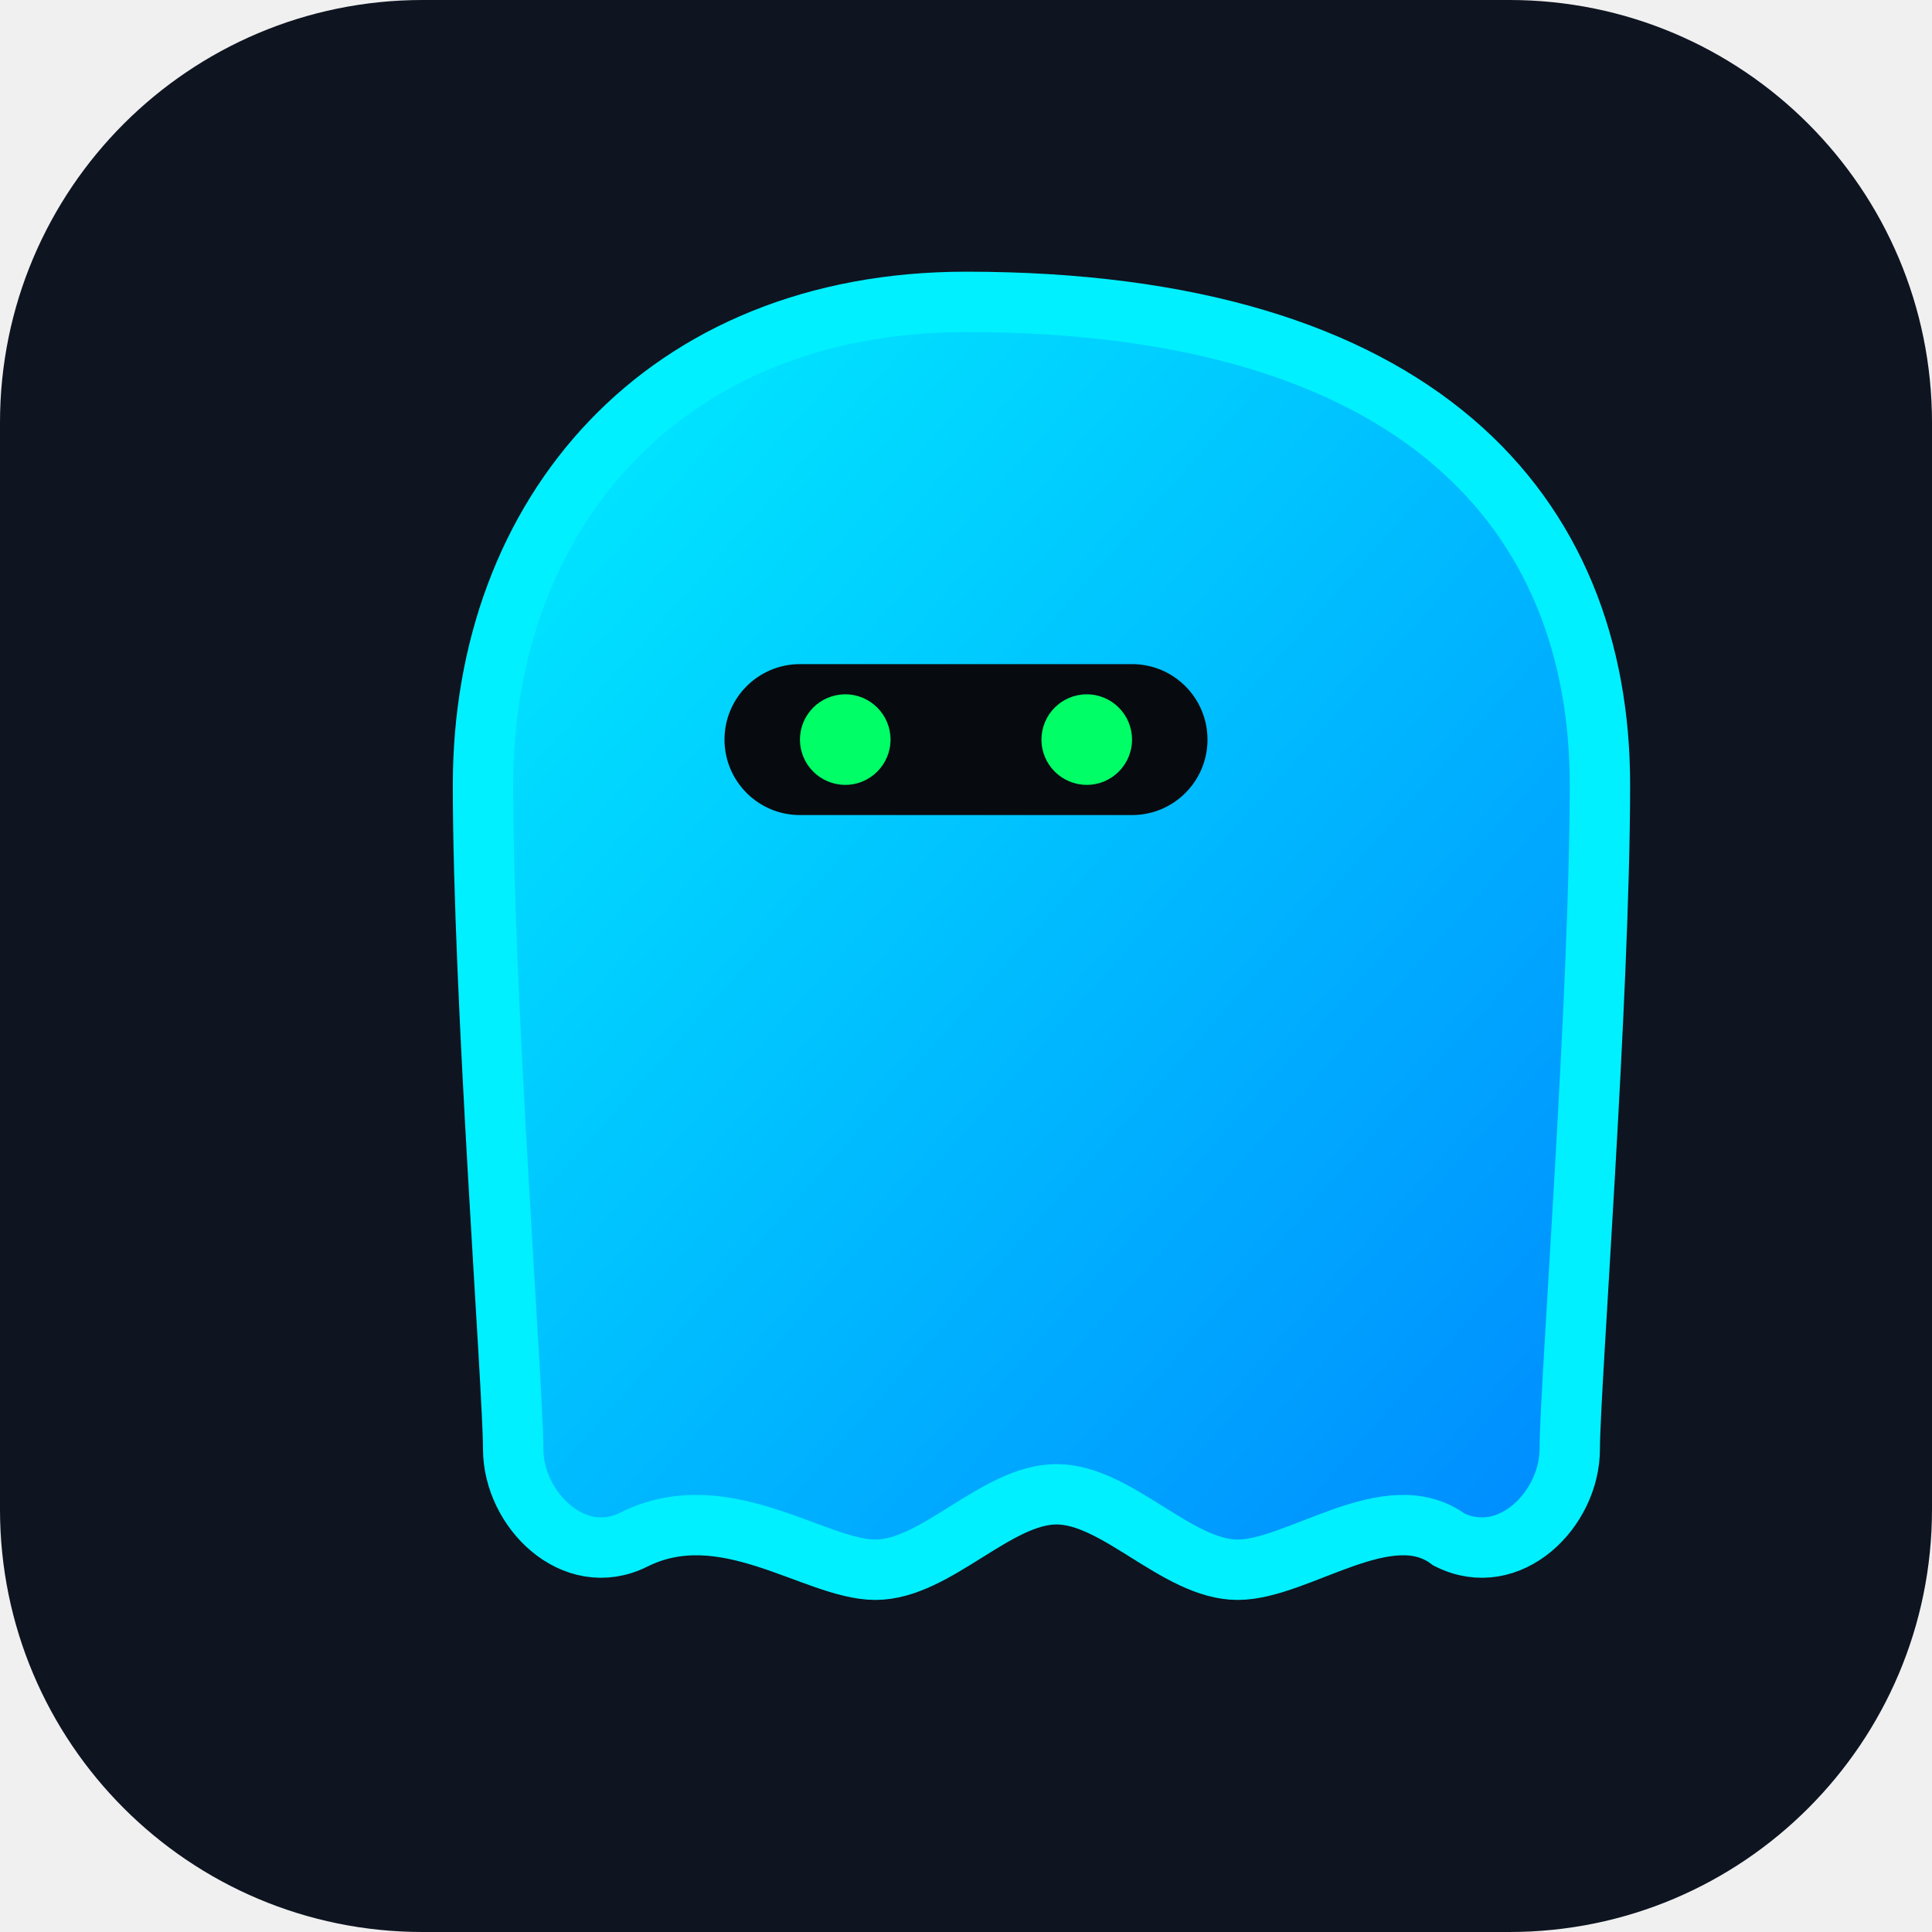
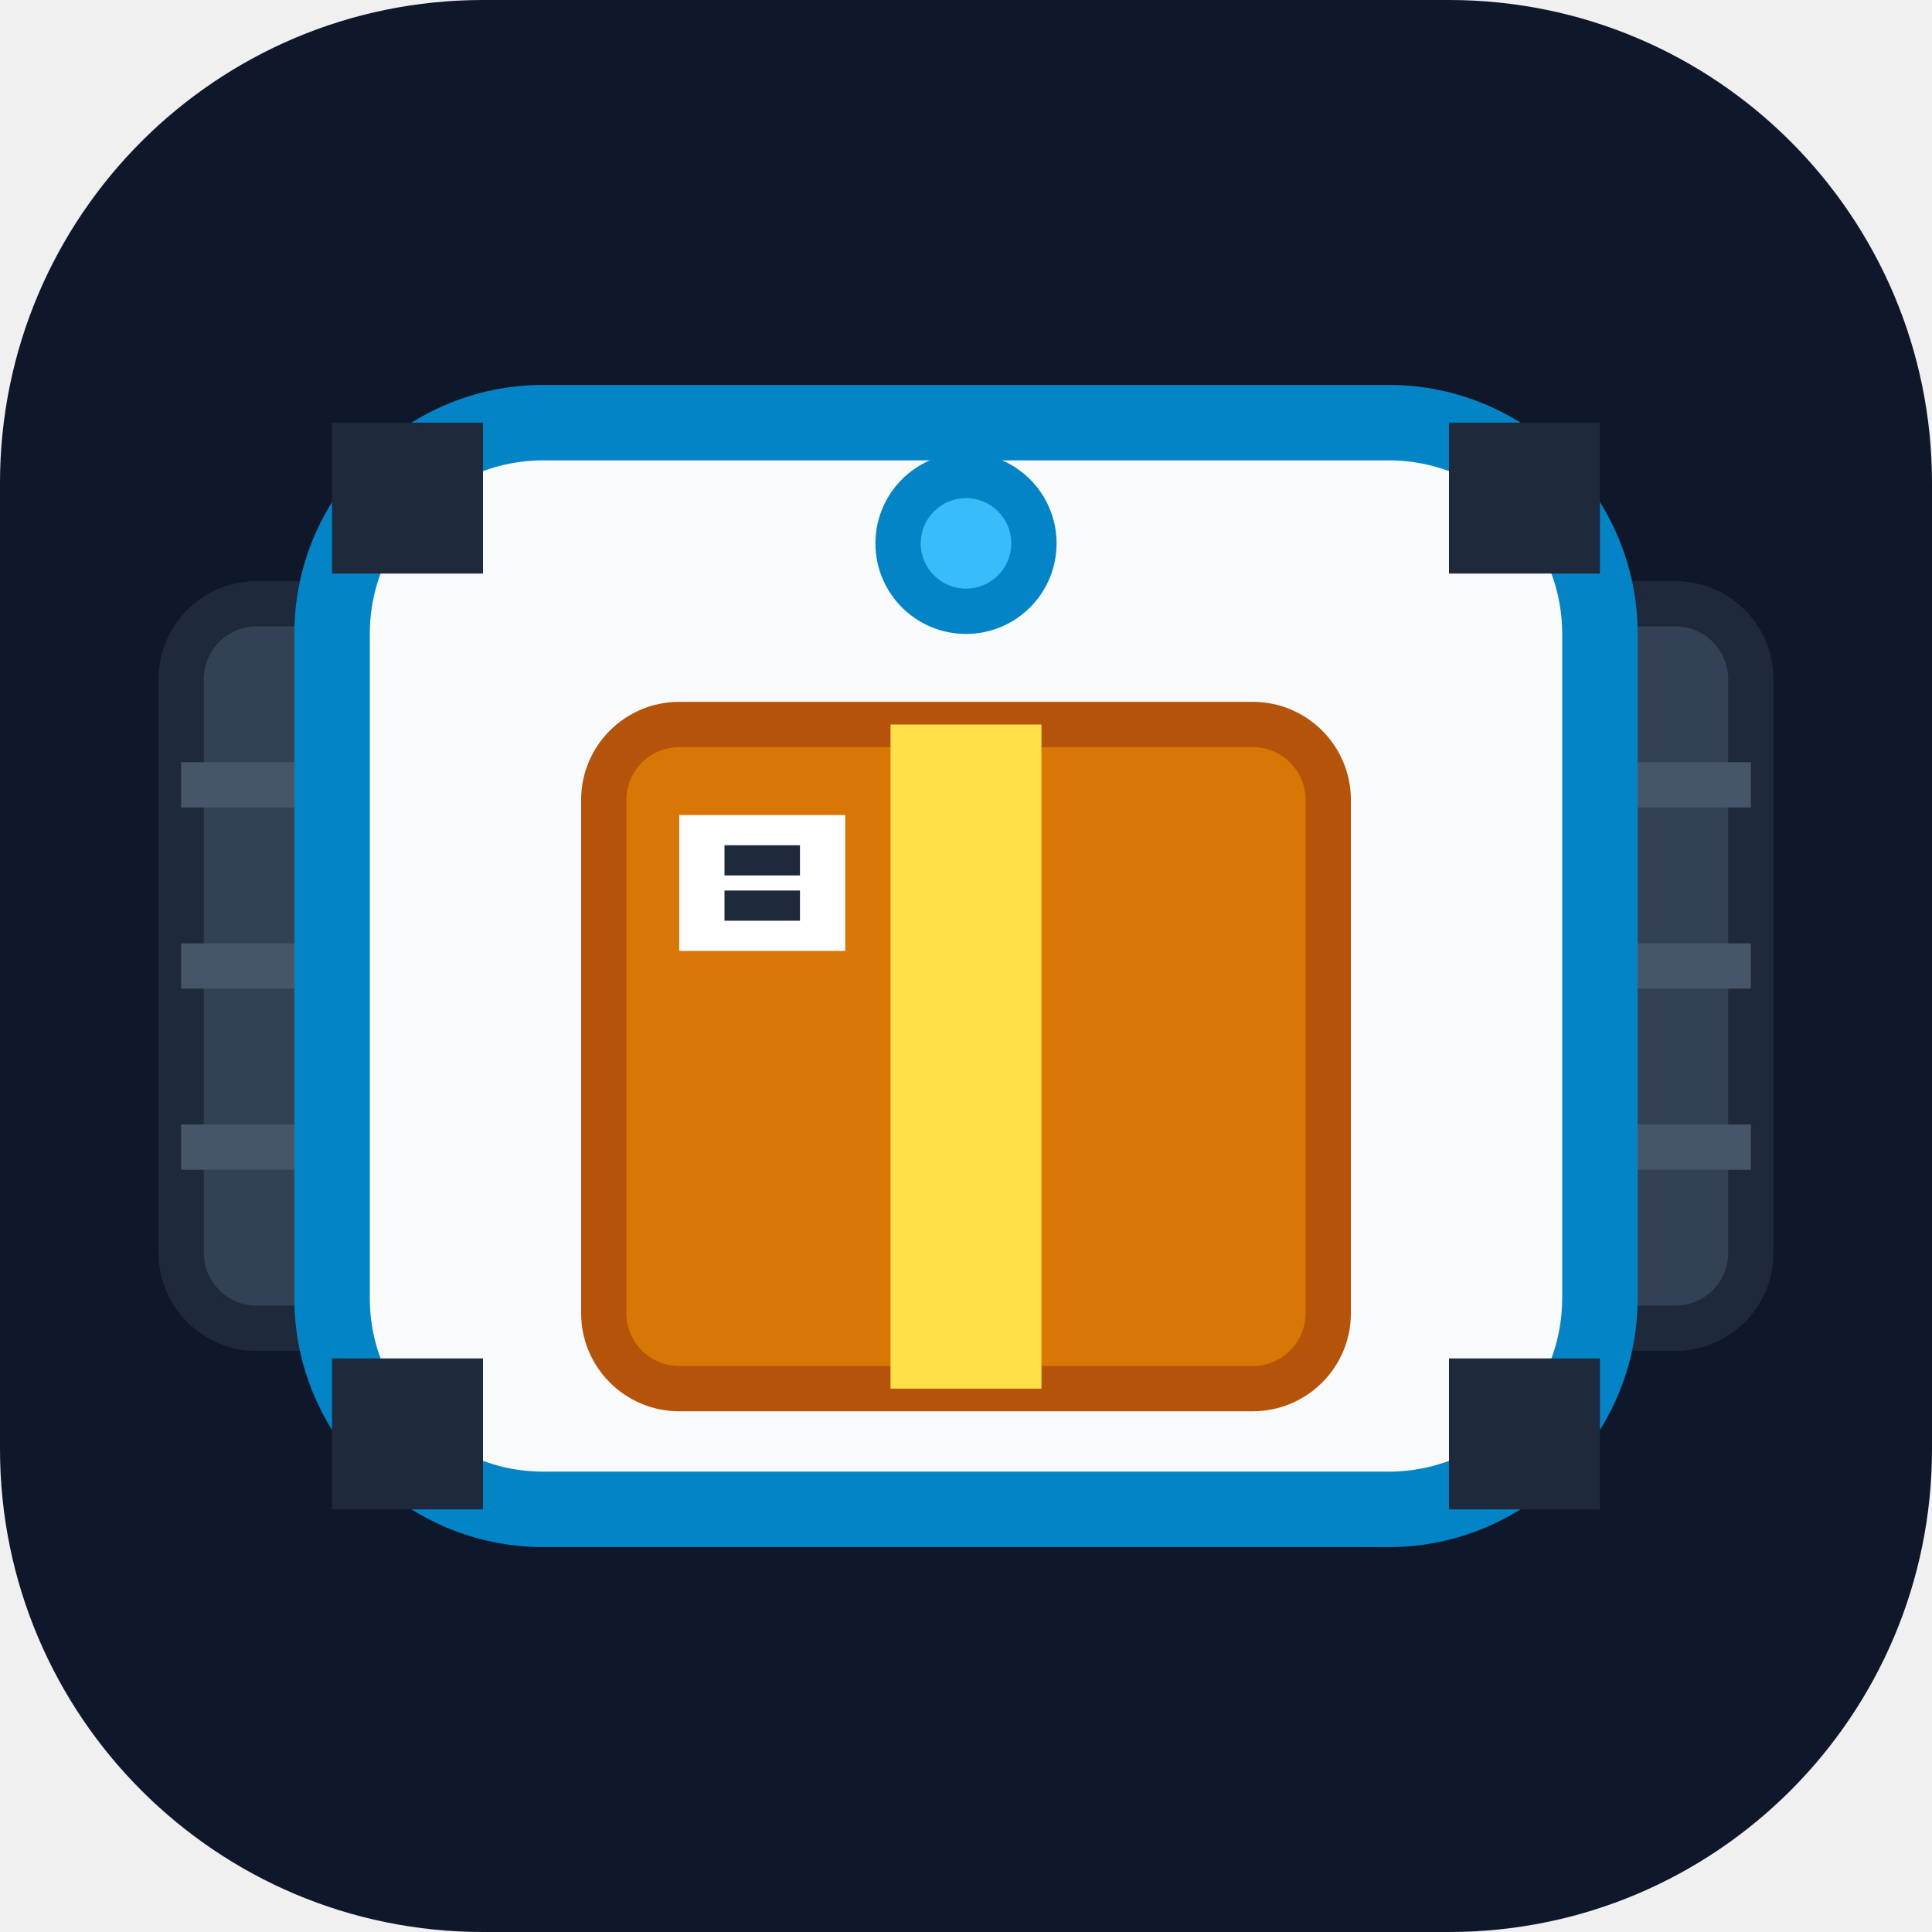
<svg xmlns="http://www.w3.org/2000/svg" viewBox="0 0 64 64" fill="none">
-   <defs>
-     <linearGradient id="ghostGrad" x1="0%" y1="0%" x2="100%" y2="100%">
-       <stop offset="0%" stop-color="#00F0FF" />
-       <stop offset="100%" stop-color="#0088FF" />
-     </linearGradient>
-   </defs>
-   <rect width="64" height="64" rx="14" fill="#0E1420" />
-   <path d="M32 10C22 10 16 17 16 26C16 33 17 46 17 48C17 50 19 52 21 51C24 49.5 27 52 29 52C31 52 33 49.5 35 49.5C37 49.5 39 52 41 52C43 52 46 49.5 48 51C50 52 52 50 52 48C52 46 53 33 53 26C53 17 47 10 32 10Z" fill="url(#ghostGrad)" stroke="#00F0FF" stroke-width="2" />
-   <rect x="24" y="22" width="16" height="5" rx="2.5" fill="#070A0F" />
-   <circle cx="28" cy="24.5" r="1.5" fill="#00FF66" />
-   <circle cx="36" cy="24.5" r="1.5" fill="#00FF66" />
+   <rect width="64" height="64" rx="16" fill="#0F172A" />
+   <rect x="6" y="20" width="7" height="24" rx="2.5" fill="#334155" stroke="#1E293B" stroke-width="1.5" />
+   <line x1="6" y1="26" x2="13" y2="26" stroke="#475569" stroke-width="1.5" />
+   <line x1="6" y1="32" x2="13" y2="32" stroke="#475569" stroke-width="1.5" />
+   <line x1="6" y1="38" x2="13" y2="38" stroke="#475569" stroke-width="1.5" />
+   <rect x="51" y="20" width="7" height="24" rx="2.5" fill="#334155" stroke="#1E293B" stroke-width="1.5" />
+   <line x1="51" y1="26" x2="58" y2="26" stroke="#475569" stroke-width="1.5" />
+   <line x1="51" y1="32" x2="58" y2="32" stroke="#475569" stroke-width="1.5" />
+   <line x1="51" y1="38" x2="58" y2="38" stroke="#475569" stroke-width="1.5" />
+   <rect x="11" y="14" width="42" height="36" rx="7" fill="#F8FAFC" stroke="#0284C7" stroke-width="2.5" />
+   <rect x="11" y="14" width="5" height="5" fill="#1E293B" />
+   <rect x="48" y="14" width="5" height="5" fill="#1E293B" />
+   <rect x="11" y="45" width="5" height="5" fill="#1E293B" />
+   <rect x="48" y="45" width="5" height="5" fill="#1E293B" />
+   <circle cx="32" cy="18" r="3" fill="#0284C7" />
+   <circle cx="32" cy="18" r="1.5" fill="#38BDF8" />
+   <rect x="20" y="24" width="24" height="22" rx="2.5" fill="#D97706" stroke="#B45309" stroke-width="1.5" />
+   <rect x="29.5" y="24" width="5" height="22" fill="#FDE047" />
+   <rect x="22.5" y="27" width="5.5" height="4.5" fill="#FFFFFF" />
+   <line x1="24" y1="28.5" x2="26.5" y2="28.5" stroke="#1E293B" stroke-width="1" />
+   <line x1="24" y1="30" x2="26.5" y2="30" stroke="#1E293B" stroke-width="1" />
</svg>
